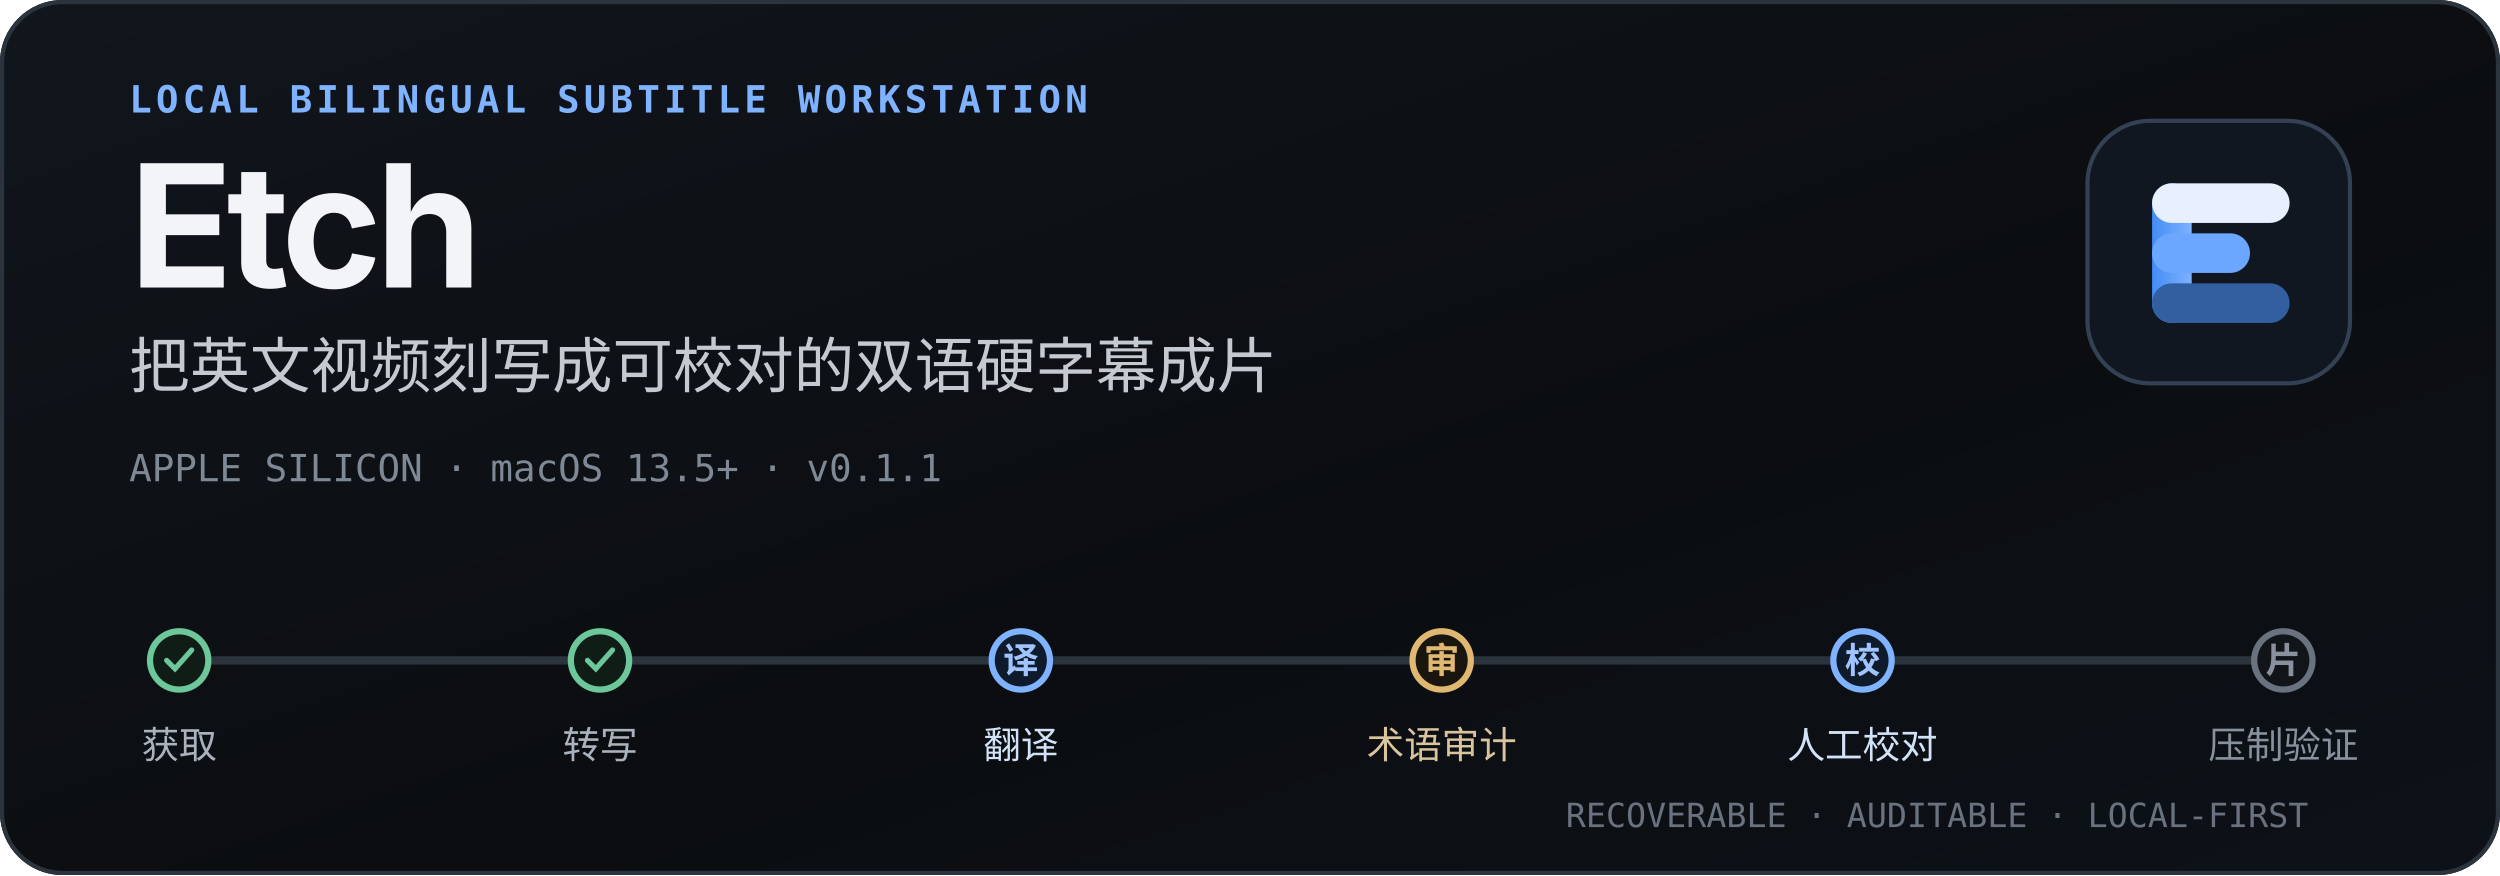
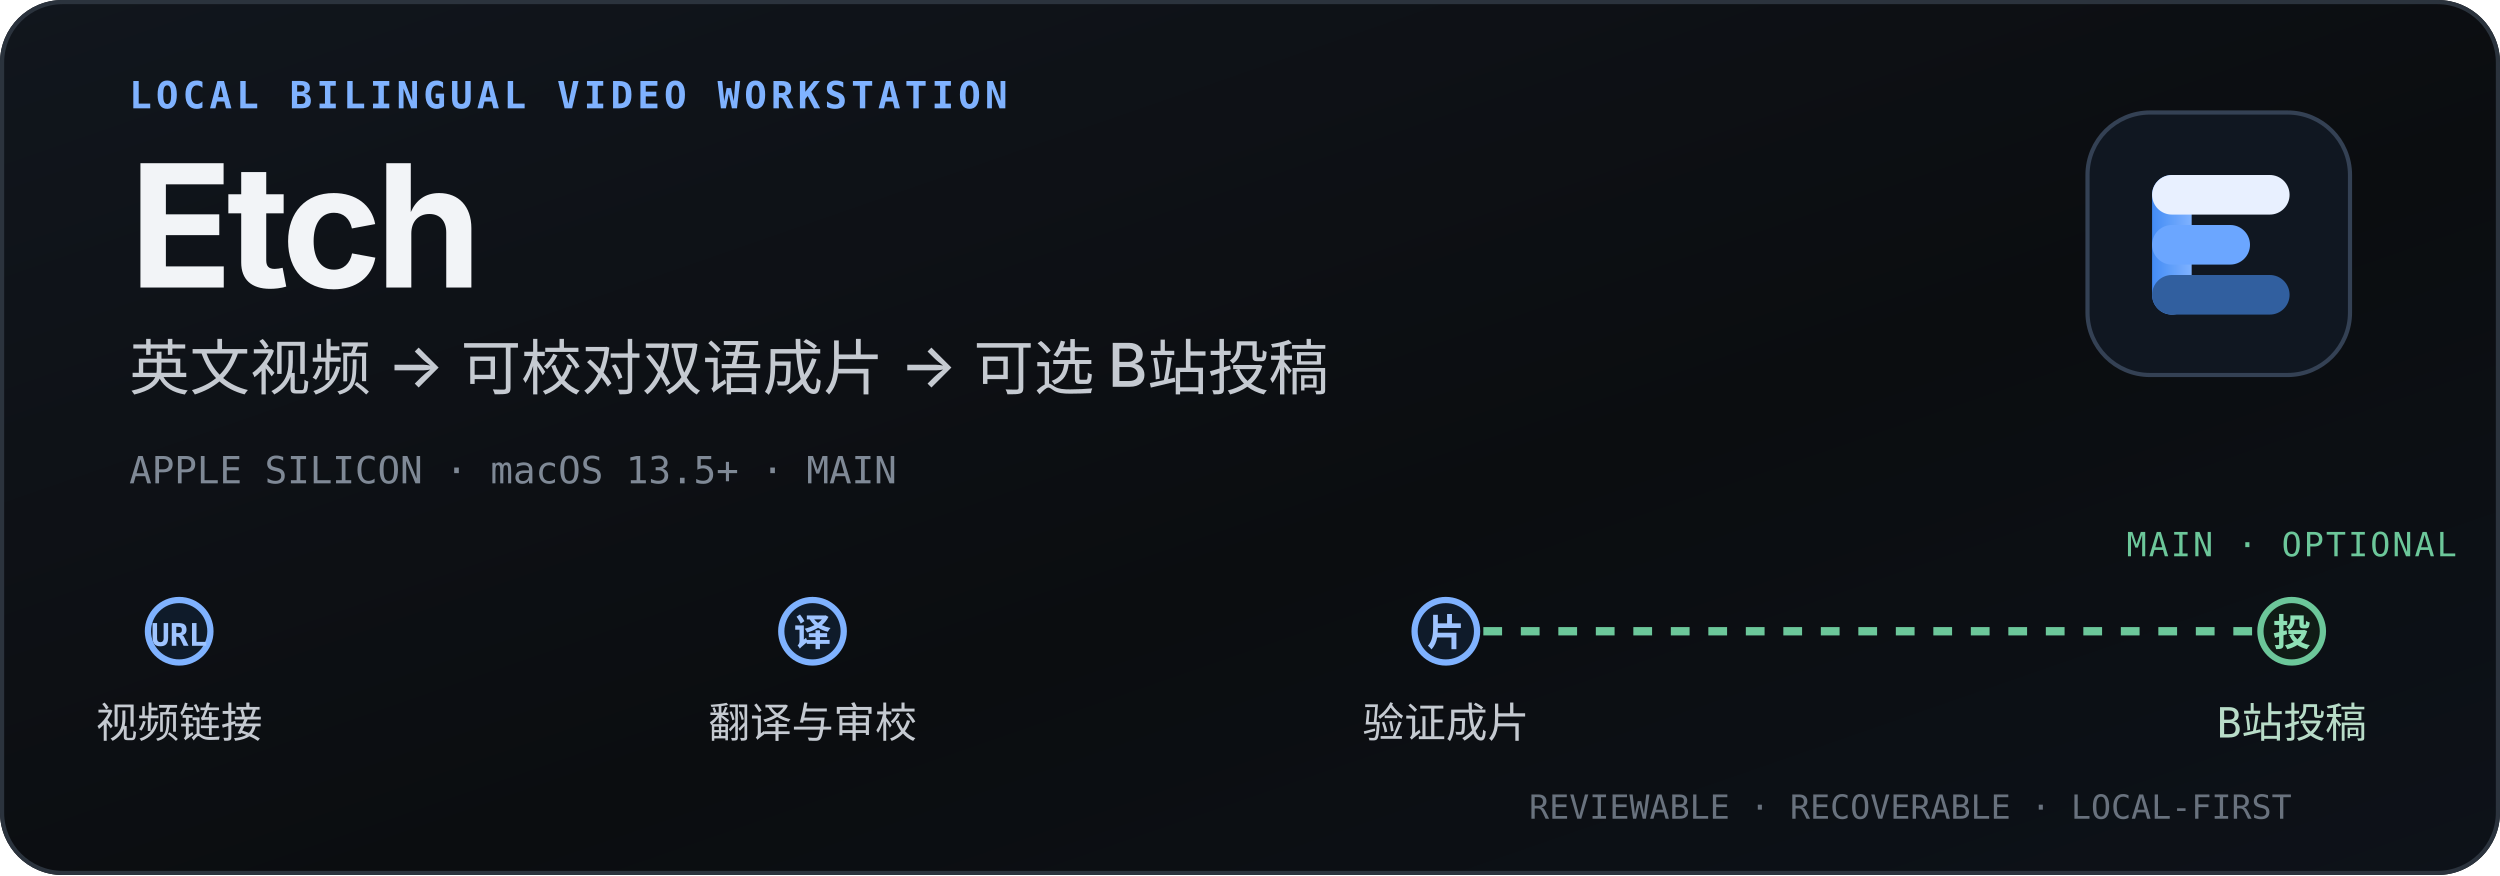
<svg xmlns="http://www.w3.org/2000/svg" width="1200" height="420" viewBox="0 0 1200 420" role="img" aria-labelledby="title desc">
  <defs>
    <linearGradient id="background" x1="0" y1="0" x2="1" y2="1">
      <stop offset="0" stop-color="#11161d" />
      <stop offset="0.58" stop-color="#0b0d10" />
      <stop offset="1" stop-color="#0d1219" />
    </linearGradient>
    <linearGradient id="accent" x1="0" y1="0" x2="1" y2="0">
      <stop offset="0" stop-color="#438cf5" />
      <stop offset="1" stop-color="#7fb2ff" />
    </linearGradient>
  </defs>
  <rect width="1200" height="420" rx="30" fill="url(#background)" />
  <rect x="1" y="1" width="1198" height="418" rx="29" fill="none" stroke="#2b333d" stroke-width="2" />
-   <g transform="translate(62 54)">
-     <text x="0" y="0" fill="#7fb2ff" font-family="ui-monospace, SFMono-Regular, Menlo, monospace" font-size="18" font-weight="650" letter-spacing="2">LOCAL BILINGUAL SUBTITLE WORKSTATION</text>
-     <text x="0" y="84" fill="#f2f4f7" font-family="-apple-system, BlinkMacSystemFont, 'Segoe UI', 'PingFang SC', sans-serif" font-size="82" font-weight="720" letter-spacing="-3">Etch</text>
-     <text x="0" y="132" fill="#c5cad1" font-family="-apple-system, BlinkMacSystemFont, 'Segoe UI', 'PingFang SC', sans-serif" font-size="29" font-weight="520">把英文视频刻写成可校对的双语硬字幕成片</text>
-     <text x="0" y="177" fill="#7f8996" font-family="ui-monospace, SFMono-Regular, Menlo, monospace" font-size="18">APPLE SILICON  ·  macOS 13.5+  ·  v0.1.1</text>
+   <g transform="translate(62 52)">
+     <text x="0" y="0" fill="#7fb2ff" font-family="ui-monospace, SFMono-Regular, Menlo, monospace" font-size="18" font-weight="650" letter-spacing="2">LOCAL BILINGUAL VIDEO WORKSTATION</text>
+     <text x="0" y="86" fill="#f2f4f7" font-family="-apple-system, BlinkMacSystemFont, 'Segoe UI', 'PingFang SC', sans-serif" font-size="82" font-weight="720" letter-spacing="-3">Etch</text>
+     <text x="0" y="135" fill="#c5cad1" font-family="-apple-system, BlinkMacSystemFont, 'Segoe UI', 'PingFang SC', sans-serif" font-size="29" font-weight="520">英文视频 → 可校对双语成片 → 可选 B站投稿</text>
+     <text x="0" y="180" fill="#7f8996" font-family="ui-monospace, SFMono-Regular, Menlo, monospace" font-size="18">APPLE SILICON  ·  macOS 13.5+  ·  MAIN</text>
  </g>
-   <g transform="translate(1002 58)">
-     <rect x="0" y="0" width="126" height="126" rx="30" fill="#101721" stroke="#344154" stroke-width="2" />
+   <g transform="translate(1002 54)">
+     <rect width="126" height="126" rx="30" fill="#101721" stroke="#344154" stroke-width="2" />
    <rect x="31" y="30" width="19" height="67" rx="9.5" fill="url(#accent)" />
    <rect x="31" y="30" width="66" height="19" rx="9.5" fill="#e8f0ff" />
    <rect x="31" y="54" width="47" height="19" rx="9.5" fill="#6ba6ff" />
    <rect x="31" y="78" width="66" height="19" rx="9.5" fill="#315f9f" />
  </g>
-   <g transform="translate(62 286)">
-     <path d="M24 31 H1046" fill="none" stroke="#2b333d" stroke-width="4" />
-     <path d="M24 31 H832" fill="none" stroke="url(#accent)" stroke-width="4" />
-     <g font-family="ui-monospace, SFMono-Regular, Menlo, monospace" font-size="18" text-anchor="middle">
+   <g transform="translate(62 272)">
+     <path d="M24 31 H632" fill="none" stroke="url(#accent)" stroke-width="4" />
+     <path d="M632 31 H1038" fill="none" stroke="#6cc79a" stroke-width="4" stroke-dasharray="9 9" />
+     <g font-family="ui-monospace, SFMono-Regular, Menlo, monospace" font-size="20" text-anchor="middle">
      <g transform="translate(24 0)">
-         <circle cx="0" cy="31" r="14" fill="#101c16" stroke="#6cc79a" stroke-width="3" />
-         <path d="M-6 31 l4 4 l8 -9" fill="none" stroke="#6cc79a" stroke-width="2.5" stroke-linecap="round" />
-         <text x="0" y="78" fill="#aab2bd">获取</text>
+         <circle cx="0" cy="31" r="15" fill="#0f1b2a" stroke="#7fb2ff" stroke-width="3" />
+         <text x="0" y="38" fill="#9fc4ff" font-size="15" font-weight="700">URL</text>
+         <text x="0" y="82" fill="#c5cad1">视频链接</text>
      </g>
-       <g transform="translate(226 0)">
-         <circle cx="0" cy="31" r="14" fill="#101c16" stroke="#6cc79a" stroke-width="3" />
-         <path d="M-6 31 l4 4 l8 -9" fill="none" stroke="#6cc79a" stroke-width="2.5" stroke-linecap="round" />
-         <text x="0" y="78" fill="#aab2bd">转写</text>
+       <g transform="translate(328 0)">
+         <circle cx="0" cy="31" r="15" fill="#0f1b2a" stroke="#7fb2ff" stroke-width="3" />
+         <text x="0" y="38" fill="#9fc4ff" font-size="18" font-weight="700">译</text>
+         <text x="0" y="82" fill="#c5cad1">翻译与审校</text>
      </g>
-       <g transform="translate(428 0)">
-         <circle cx="0" cy="31" r="14" fill="#0f1b2a" stroke="#7fb2ff" stroke-width="3" />
-         <text x="0" y="37" fill="#9fc4ff" font-size="17" font-weight="700">译</text>
-         <text x="0" y="78" fill="#d2e2f8">翻译</text>
+       <g transform="translate(632 0)">
+         <circle cx="0" cy="31" r="15" fill="#0f1b2a" stroke="#7fb2ff" stroke-width="3" />
+         <text x="0" y="38" fill="#9fc4ff" font-size="18" font-weight="700">片</text>
+         <text x="0" y="82" fill="#c5cad1">验证成片</text>
      </g>
-       <g transform="translate(630 0)">
-         <circle cx="0" cy="31" r="14" fill="#19150f" stroke="#e0b872" stroke-width="3" />
-         <text x="0" y="37" fill="#e0b872" font-size="17" font-weight="700">审</text>
-         <text x="0" y="78" fill="#d9c49d">术语审计</text>
-       </g>
-       <g transform="translate(832 0)">
-         <circle cx="0" cy="31" r="14" fill="#0f1b2a" stroke="#7fb2ff" stroke-width="3" />
-         <text x="0" y="37" fill="#9fc4ff" font-size="17" font-weight="700">校</text>
-         <text x="0" y="78" fill="#d2e2f8">人工校对</text>
-       </g>
-       <g transform="translate(1034 0)">
-         <circle cx="0" cy="31" r="14" fill="#11151a" stroke="#69727e" stroke-width="3" />
-         <text x="0" y="37" fill="#88919d" font-size="17" font-weight="700">片</text>
-         <text x="0" y="78" fill="#88919d">压制验证</text>
+       <g transform="translate(1038 0)">
+         <text x="0" y="-5" fill="#6cc79a" font-size="16" letter-spacing="1">MAIN · OPTIONAL</text>
+         <circle cx="0" cy="31" r="15" fill="#101c16" stroke="#6cc79a" stroke-width="3" />
+         <text x="0" y="38" fill="#8ee0b5" font-size="18" font-weight="700">投</text>
+         <text x="0" y="82" fill="#b8dcc8">B站投稿</text>
      </g>
    </g>
-     <text x="1046" y="111" fill="#69727e" text-anchor="end" font-family="ui-monospace, SFMono-Regular, Menlo, monospace" font-size="16">RECOVERABLE · AUDITABLE · LOCAL-FIRST</text>
+     <text x="1038" y="121" fill="#69727e" text-anchor="end" font-family="ui-monospace, SFMono-Regular, Menlo, monospace" font-size="16">REVIEWABLE · RECOVERABLE · LOCAL-FIRST</text>
  </g>
</svg>
